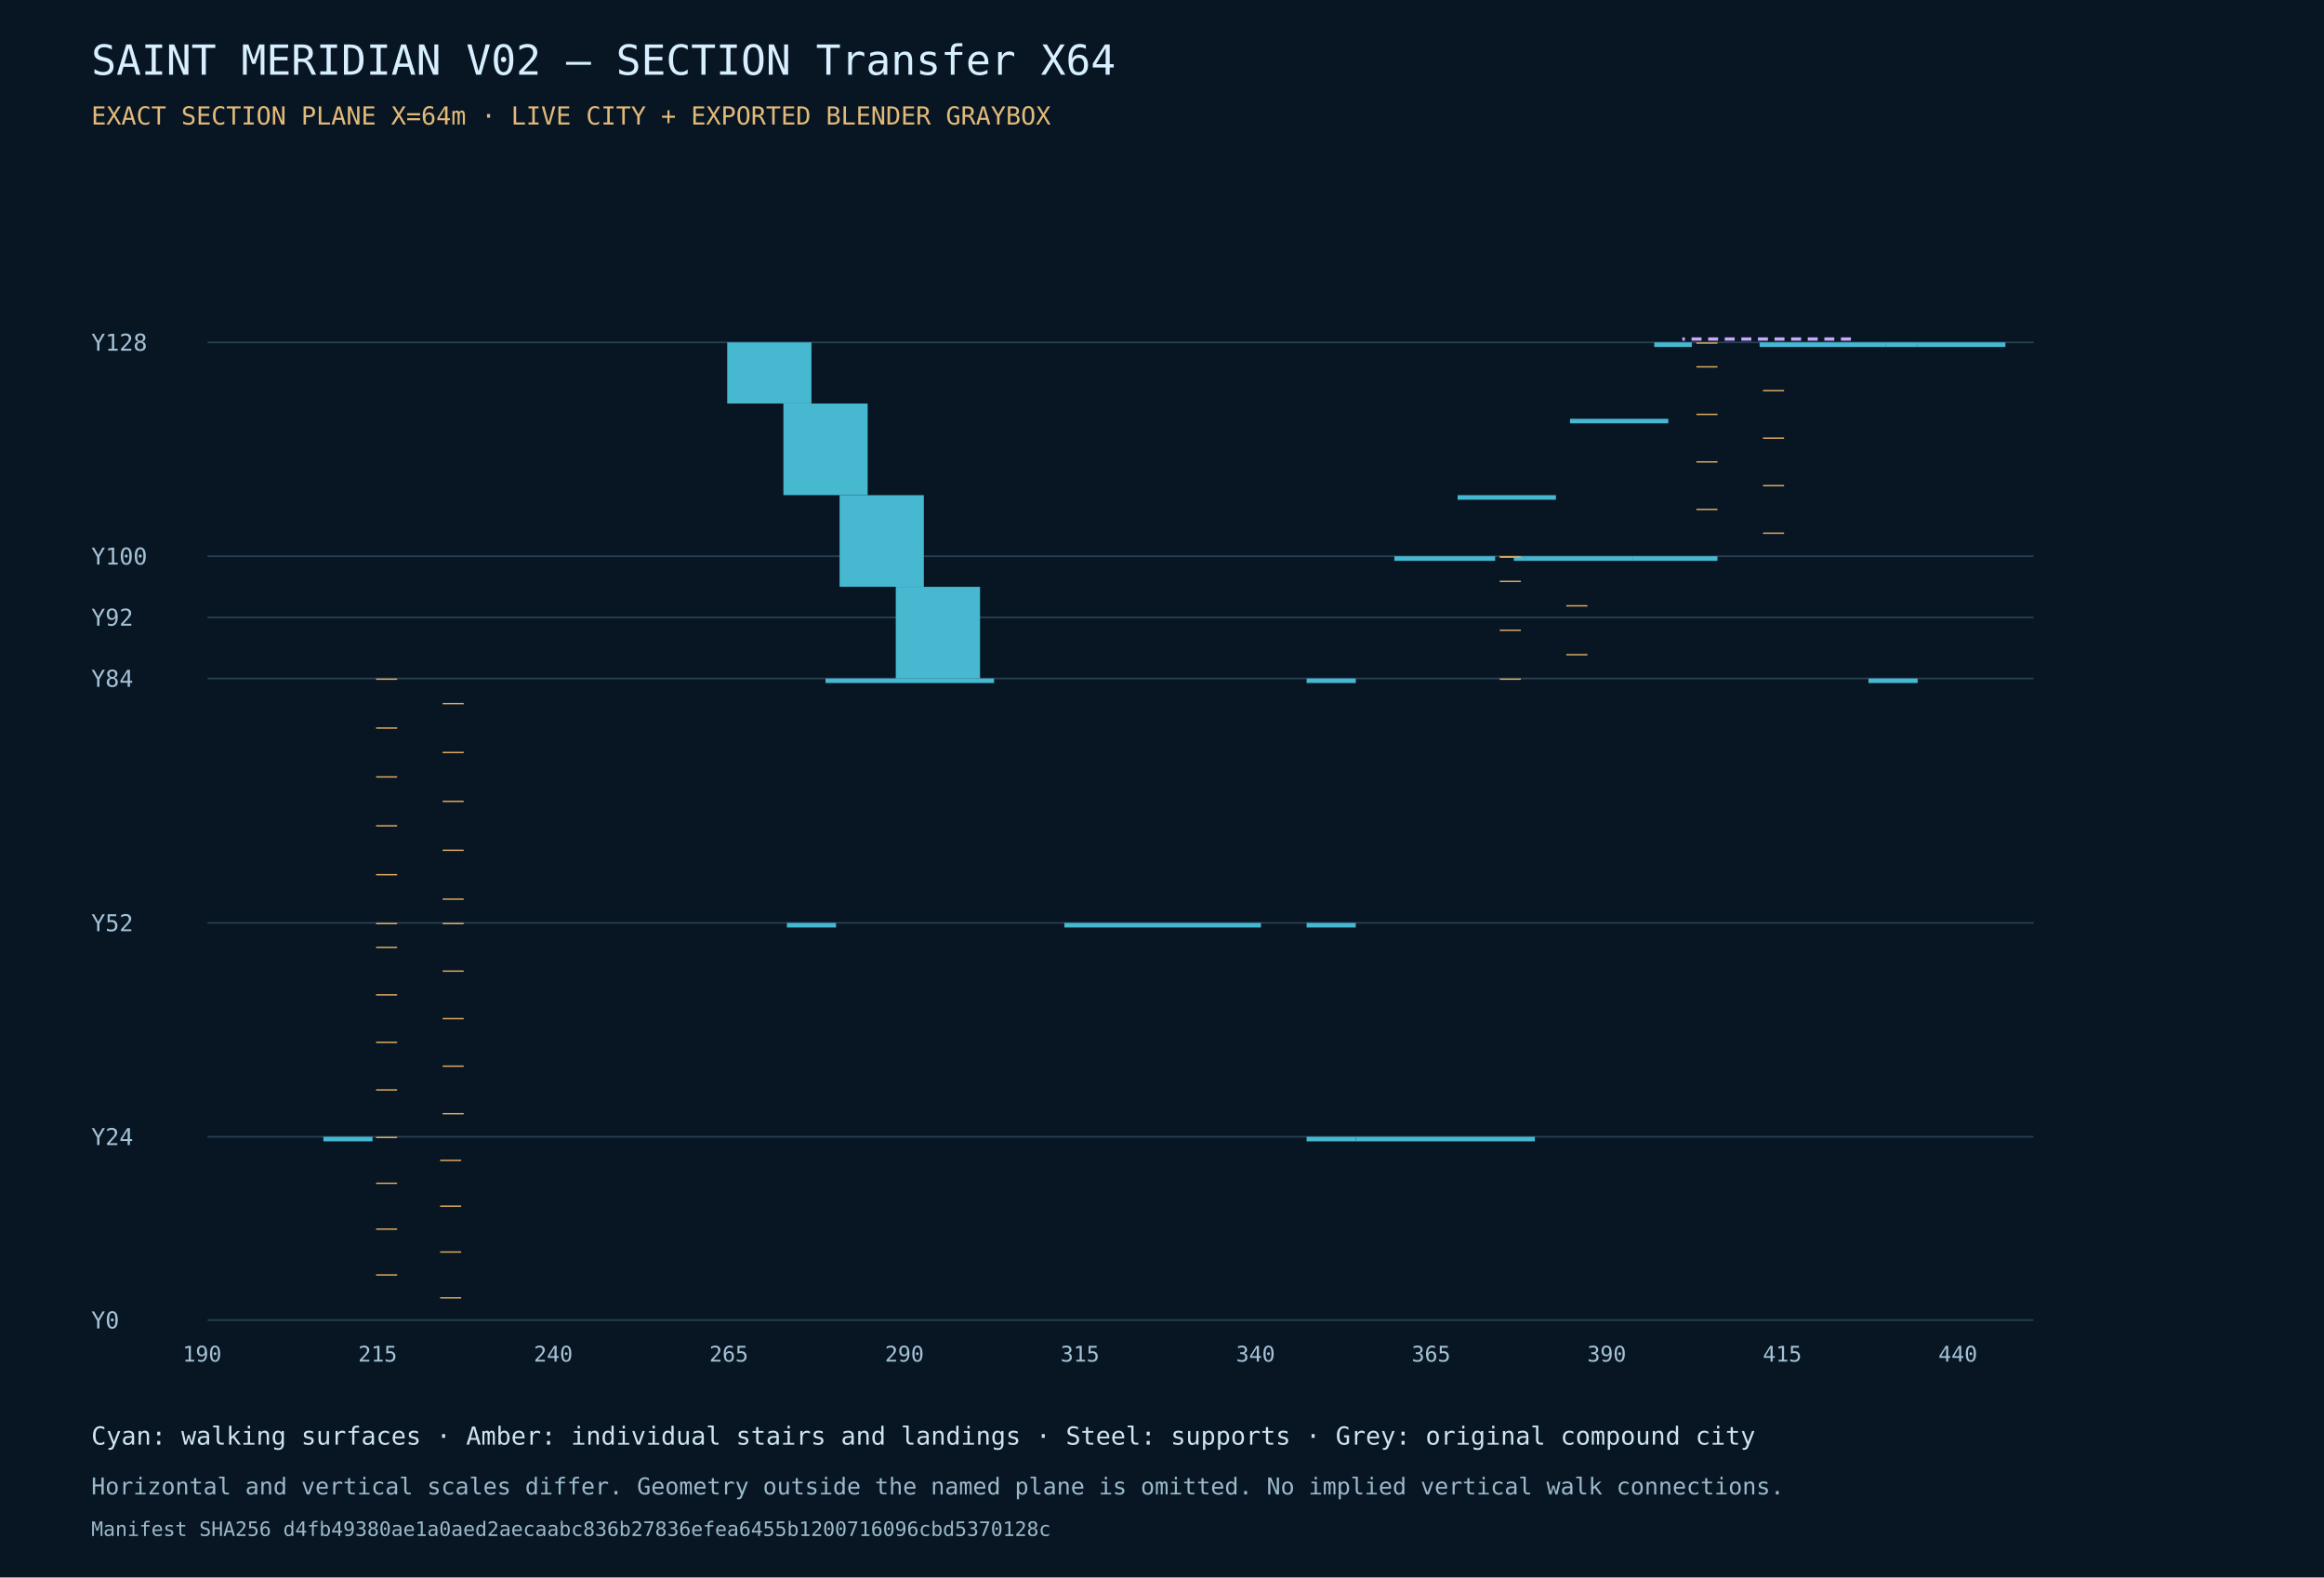
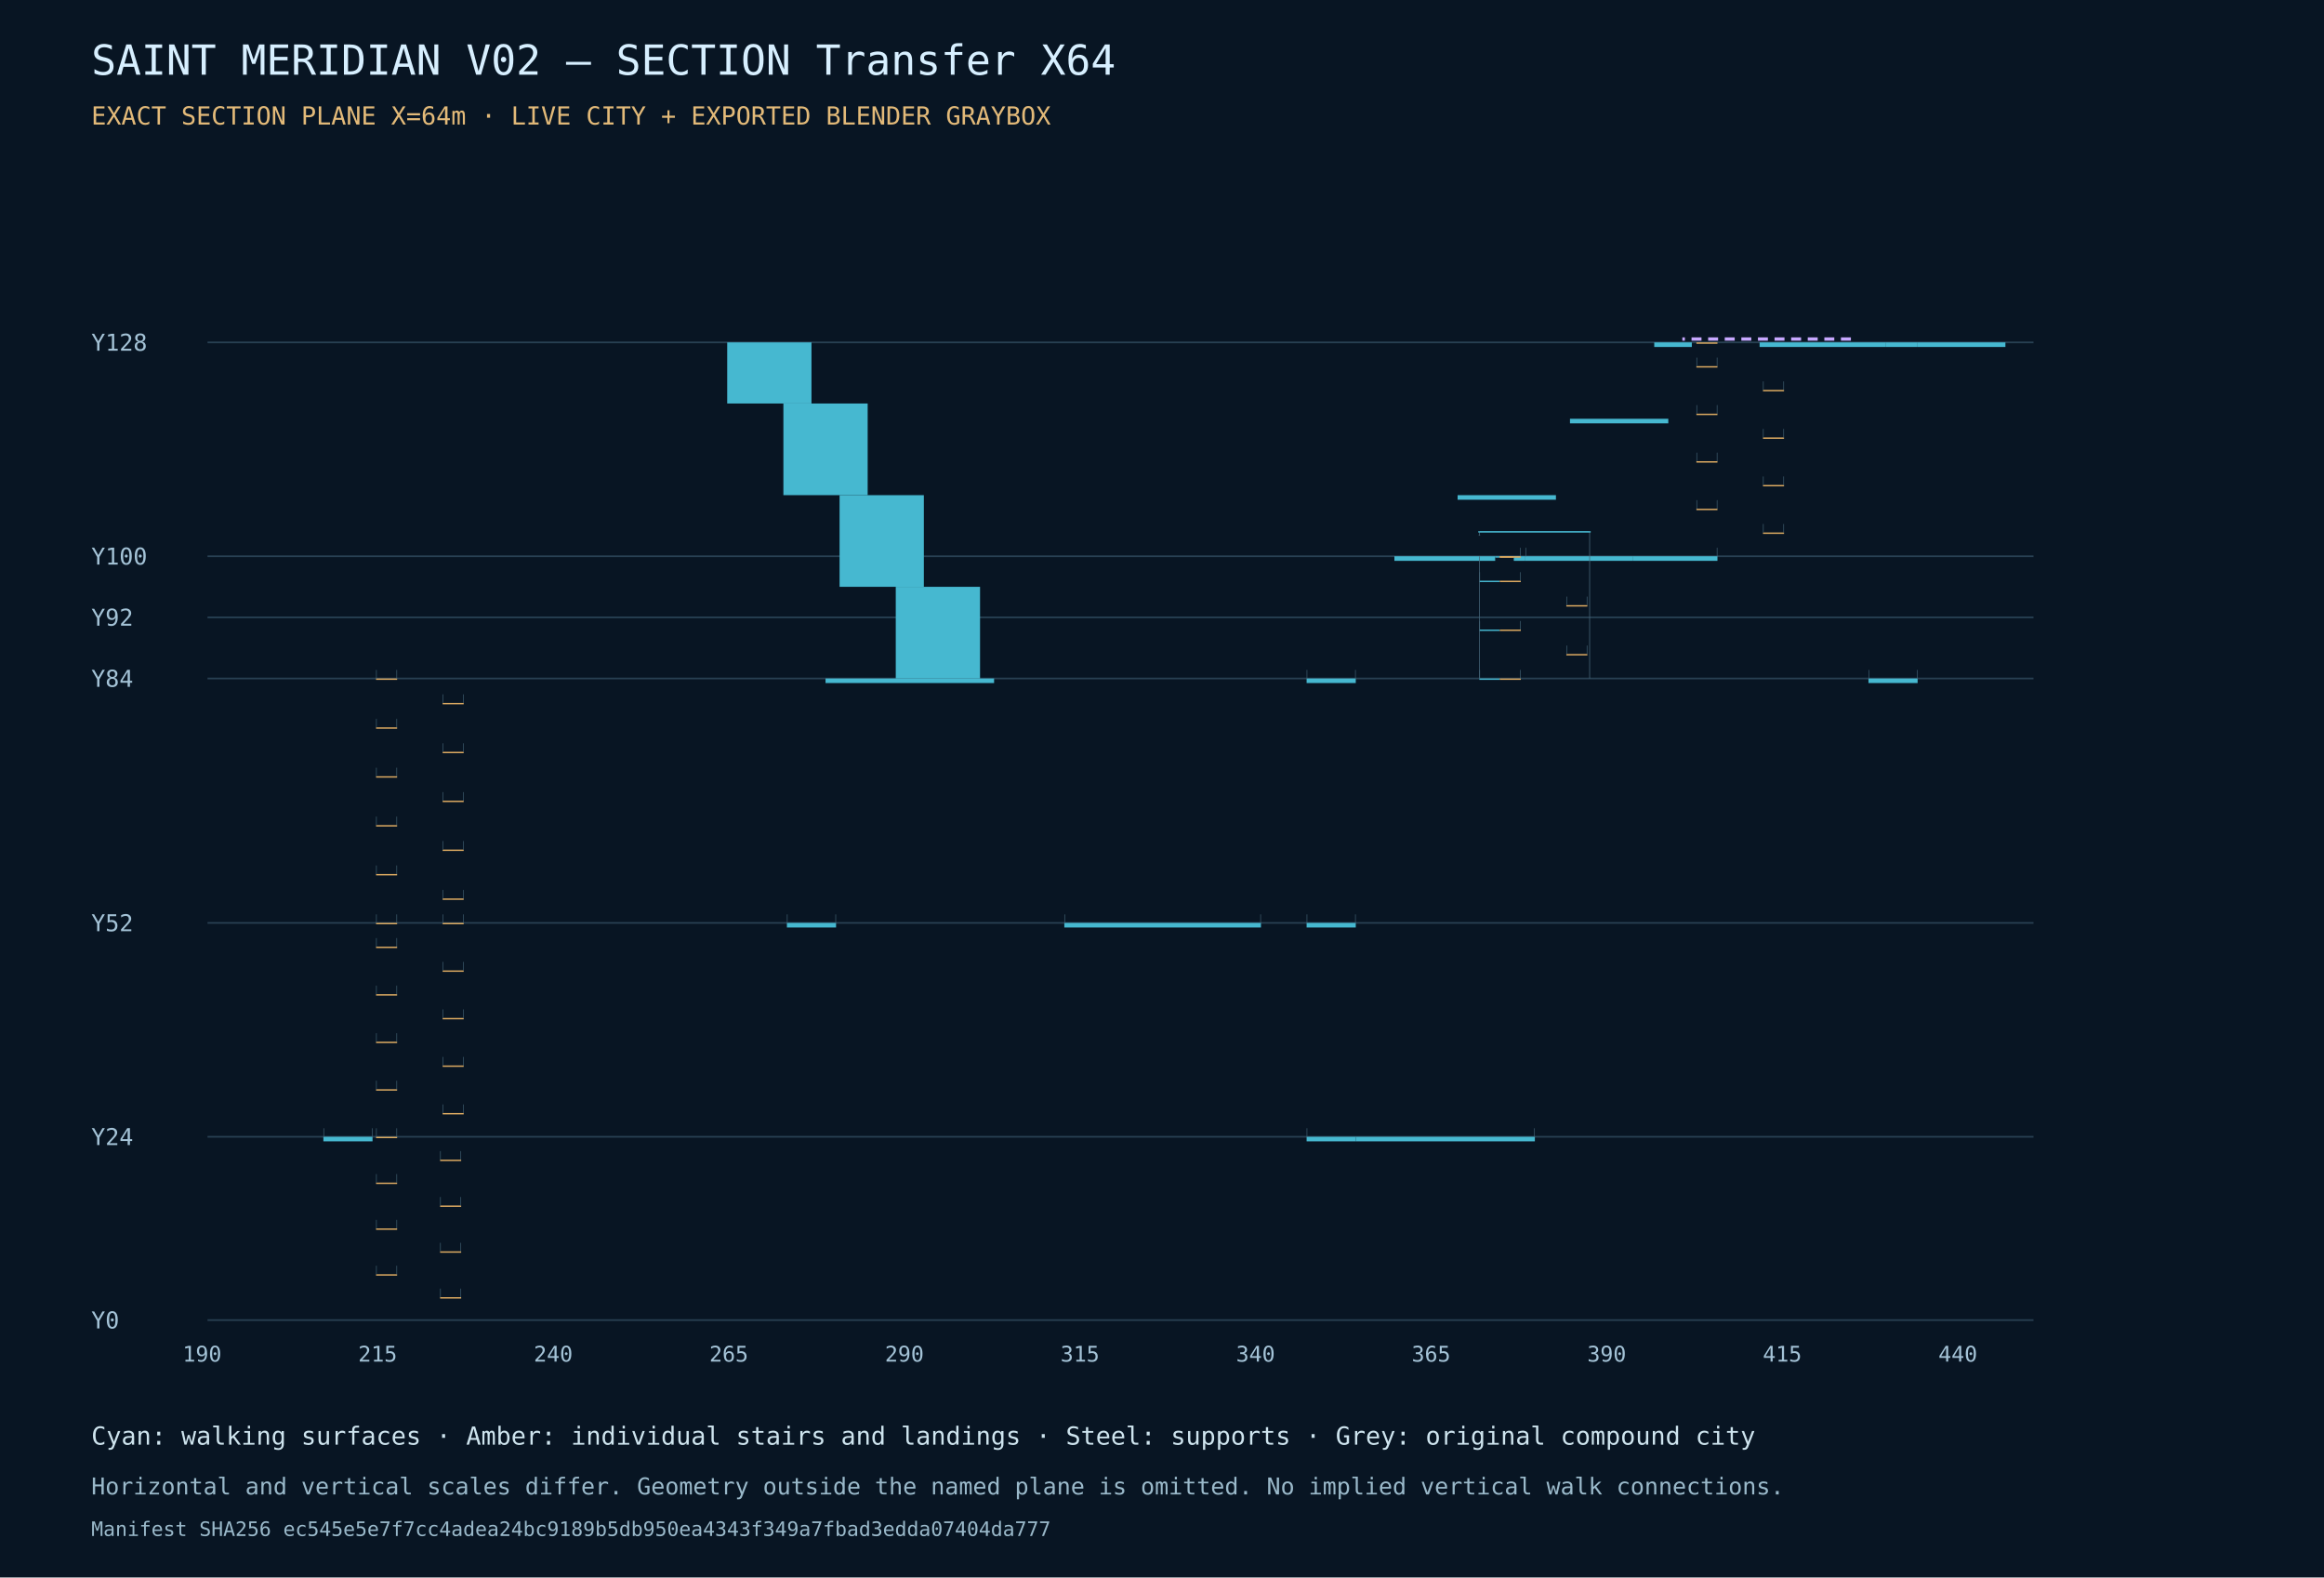
<svg xmlns="http://www.w3.org/2000/svg" width="1400" height="950" viewBox="0 0 1400 950">
  <defs>
    <clipPath id="section">
      <rect x="125" y="105" width="1100" height="690" />
    </clipPath>
  </defs>
  <rect width="1400" height="950" fill="#081523" />
  <text x="55" y="45" fill="#d7efff" font-family="monospace" font-size="25">SAINT MERIDIAN V02 — SECTION Transfer X64</text>
  <text x="55" y="75" fill="#e3ba79" font-family="monospace" font-size="15">EXACT SECTION PLANE X=64m · LIVE CITY + EXPORTED BLENDER GRAYBOX</text>
  <path d="M125 795.0H1225" stroke="#284053" stroke-width="1" />
  <text x="55" y="800.0" fill="#a4c3d7" font-family="monospace" font-size="14">Y0</text>
  <path d="M125 684.6H1225" stroke="#284053" stroke-width="1" />
  <text x="55" y="689.6" fill="#a4c3d7" font-family="monospace" font-size="14">Y24</text>
  <path d="M125 555.8H1225" stroke="#284053" stroke-width="1" />
  <text x="55" y="560.8" fill="#a4c3d7" font-family="monospace" font-size="14">Y52</text>
  <path d="M125 408.6H1225" stroke="#284053" stroke-width="1" />
  <text x="55" y="413.6" fill="#a4c3d7" font-family="monospace" font-size="14">Y84</text>
  <path d="M125 371.8H1225" stroke="#284053" stroke-width="1" />
  <text x="55" y="376.8" fill="#a4c3d7" font-family="monospace" font-size="14">Y92</text>
  <path d="M125 335H1225" stroke="#284053" stroke-width="1" />
  <text x="55" y="340" fill="#a4c3d7" font-family="monospace" font-size="14">Y100</text>
  <path d="M125 206.2H1225" stroke="#284053" stroke-width="1" />
  <text x="55" y="211.2" fill="#a4c3d7" font-family="monospace" font-size="14">Y128</text>
  <g clip-path="url(#section)">
    <rect x="3856.139" y="739.219" width="185.250" height="53.125" fill="#344757" opacity="0.5" />
    <rect x="3856.139" y="739.219" width="9.262" height="53.125" fill="#344757" opacity="0.5" />
    <rect x="3856.757" y="172.905" width="4.940" height="8.500" fill="#344757" opacity="0.5" />
    <rect x="4036.758" y="732.578" width="16.981" height="6.641" fill="#344757" opacity="0.5" />
    <rect x="3856.139" y="181.405" width="123.500" height="557.814" fill="#344757" opacity="0.5" />
    <rect x="3979.639" y="181.405" width="61.750" height="557.814" fill="#344757" opacity="0.5" />
    <rect x="4036.758" y="744.531" width="1.544" height="42.500" fill="#344757" opacity="0.5" />
    <rect x="-5461.202" y="741.728" width="219.520" height="50.735" fill="#344757" opacity="0.5" />
    <rect x="-5461.202" y="741.728" width="10.976" height="50.735" fill="#344757" opacity="0.5" />
    <rect x="-5460.470" y="200.893" width="5.854" height="8.118" fill="#344757" opacity="0.5" />
    <rect x="-5247.170" y="735.386" width="20.123" height="6.342" fill="#344757" opacity="0.5" />
    <rect x="-5461.202" y="209.011" width="146.347" height="532.717" fill="#344757" opacity="0.5" />
    <rect x="-5314.855" y="209.011" width="73.173" height="532.717" fill="#344757" opacity="0.5" />
    <rect x="-5247.170" y="746.802" width="1.829" height="40.588" fill="#344757" opacity="0.5" />
    <rect x="194.808" y="684.600" width="29.615" height="2.760" fill="#46b8d0" opacity="1" />
    <rect x="787.115" y="684.600" width="29.615" height="2.760" fill="#46b8d0" opacity="1" />
    <rect x="474.038" y="555.800" width="29.615" height="2.760" fill="#46b8d0" opacity="1" />
    <rect x="787.115" y="555.800" width="29.615" height="2.760" fill="#46b8d0" opacity="1" />
    <rect x="787.115" y="408.600" width="29.615" height="2.760" fill="#46b8d0" opacity="1" />
    <rect x="1125.577" y="408.600" width="29.615" height="2.760" fill="#46b8d0" opacity="1" />
    <rect x="816.731" y="684.600" width="107.885" height="2.760" fill="#46b8d0" opacity="1" />
    <rect x="641.154" y="555.800" width="118.462" height="2.760" fill="#46b8d0" opacity="1" />
    <rect x="840.000" y="335.000" width="60.712" height="2.760" fill="#46b8d0" opacity="1" />
    <rect x="918.904" y="335.000" width="64.942" height="2.760" fill="#46b8d0" opacity="1" />
    <rect x="1060.000" y="206.200" width="76.154" height="2.760" fill="#46b8d0" opacity="1" />
    <rect x="911.923" y="335.000" width="6.981" height="2.760" fill="#46b8d0" opacity="1" />
    <rect x="983.846" y="335.000" width="50.769" height="2.760" fill="#46b8d0" opacity="1" />
+     <rect x="891.192" y="408.600" width="12.269" height="0.828" fill="#46b8d0" opacity="1" />
+     <rect x="891.192" y="379.160" width="12.269" height="0.828" fill="#46b8d0" opacity="1" />
+     <rect x="891.192" y="349.720" width="12.269" height="0.828" fill="#46b8d0" opacity="1" />
+     <rect x="900.712" y="335.000" width="2.750" height="0.828" fill="#46b8d0" opacity="1" />
+     <rect x="890.981" y="335.000" width="0.423" height="73.600" fill="#466779" opacity="1" />
+     <rect x="890.981" y="320.740" width="0.423" height="1.840" fill="#466779" opacity="1" />
+     <rect x="890.727" y="322.212" width="0.931" height="0.368" fill="#466779" opacity="1" />
+     <rect x="957.404" y="320.740" width="0.423" height="87.860" fill="#466779" opacity="1" />
+     <rect x="890.558" y="319.820" width="67.692" height="0.920" fill="#46b8d0" opacity="1" />
+     <rect x="890.938" y="320.004" width="0.508" height="0.276" fill="#466779" opacity="1" />
+     <rect x="957.362" y="320.004" width="0.508" height="0.276" fill="#466779" opacity="1" />
    <rect x="1136.154" y="206.200" width="19.038" height="2.760" fill="#46b8d0" opacity="1" />
    <rect x="497.308" y="408.600" width="101.538" height="2.760" fill="#46b8d0" opacity="1" />
    <rect x="539.615" y="353.400" width="50.769" height="55.200" fill="#46b8d0" opacity="1" />
    <rect x="505.769" y="298.200" width="50.769" height="55.200" fill="#46b8d0" opacity="1" />
    <rect x="471.923" y="243.000" width="50.769" height="55.200" fill="#46b8d0" opacity="1" />
    <rect x="438.077" y="206.200" width="50.769" height="36.800" fill="#46b8d0" opacity="1" />
    <rect x="1155.192" y="206.200" width="52.885" height="2.760" fill="#46b8d0" opacity="1" />
    <rect x="996.538" y="206.200" width="22.635" height="2.760" fill="#46b8d0" opacity="1" />
    <rect x="945.769" y="252.200" width="59.231" height="2.760" fill="#46b8d0" opacity="1" />
    <rect x="878.077" y="298.200" width="59.231" height="2.760" fill="#46b8d0" opacity="1" />
    <rect x="226.538" y="795.000" width="12.692" height="0.828" fill="#dfac62" opacity="1" />
    <rect x="265.123" y="781.200" width="12.692" height="0.828" fill="#dfac62" opacity="1" />
    <rect x="226.538" y="767.400" width="12.692" height="0.828" fill="#dfac62" opacity="1" />
    <rect x="265.123" y="753.600" width="12.692" height="0.828" fill="#dfac62" opacity="1" />
    <rect x="226.538" y="739.800" width="12.692" height="0.828" fill="#dfac62" opacity="1" />
    <rect x="265.123" y="726.000" width="12.692" height="0.828" fill="#dfac62" opacity="1" />
    <rect x="226.538" y="712.200" width="12.692" height="0.828" fill="#dfac62" opacity="1" />
    <rect x="265.123" y="698.400" width="12.692" height="0.828" fill="#dfac62" opacity="1" />
    <rect x="226.538" y="684.600" width="12.692" height="0.828" fill="#dfac62" opacity="1" />
    <rect x="266.646" y="670.289" width="12.692" height="0.828" fill="#dfac62" opacity="1" />
    <rect x="226.538" y="655.978" width="12.692" height="0.828" fill="#dfac62" opacity="1" />
    <rect x="266.646" y="641.667" width="12.692" height="0.828" fill="#dfac62" opacity="1" />
    <rect x="226.538" y="627.356" width="12.692" height="0.828" fill="#dfac62" opacity="1" />
    <rect x="266.646" y="613.044" width="12.692" height="0.828" fill="#dfac62" opacity="1" />
    <rect x="226.538" y="598.733" width="12.692" height="0.828" fill="#dfac62" opacity="1" />
    <rect x="266.646" y="584.422" width="12.692" height="0.828" fill="#dfac62" opacity="1" />
    <rect x="226.538" y="570.111" width="12.692" height="0.828" fill="#dfac62" opacity="1" />
    <rect x="266.646" y="555.800" width="12.692" height="0.828" fill="#dfac62" opacity="1" />
    <rect x="226.538" y="555.800" width="12.692" height="0.828" fill="#dfac62" opacity="1" />
    <rect x="266.646" y="541.080" width="12.692" height="0.828" fill="#dfac62" opacity="1" />
    <rect x="226.538" y="526.360" width="12.692" height="0.828" fill="#dfac62" opacity="1" />
    <rect x="266.646" y="511.640" width="12.692" height="0.828" fill="#dfac62" opacity="1" />
    <rect x="226.538" y="496.920" width="12.692" height="0.828" fill="#dfac62" opacity="1" />
    <rect x="266.646" y="482.200" width="12.692" height="0.828" fill="#dfac62" opacity="1" />
    <rect x="226.538" y="467.480" width="12.692" height="0.828" fill="#dfac62" opacity="1" />
    <rect x="266.646" y="452.760" width="12.692" height="0.828" fill="#dfac62" opacity="1" />
    <rect x="226.538" y="438.040" width="12.692" height="0.828" fill="#dfac62" opacity="1" />
    <rect x="266.646" y="423.320" width="12.692" height="0.828" fill="#dfac62" opacity="1" />
    <rect x="226.538" y="408.600" width="12.692" height="0.828" fill="#dfac62" opacity="1" />
    <rect x="903.462" y="408.600" width="12.692" height="0.828" fill="#dfac62" opacity="1" />
    <rect x="943.569" y="393.880" width="12.692" height="0.828" fill="#dfac62" opacity="1" />
    <rect x="903.462" y="379.160" width="12.692" height="0.828" fill="#dfac62" opacity="1" />
    <rect x="943.569" y="364.440" width="12.692" height="0.828" fill="#dfac62" opacity="1" />
    <rect x="903.462" y="349.720" width="12.692" height="0.828" fill="#dfac62" opacity="1" />
    <rect x="903.462" y="335.000" width="12.692" height="0.828" fill="#dfac62" opacity="1" />
    <rect x="903.462" y="335.000" width="8.462" height="0.828" fill="#dfac62" opacity="1" />
    <rect x="1062.031" y="320.689" width="12.692" height="0.828" fill="#dfac62" opacity="1" />
    <rect x="1021.923" y="306.378" width="12.692" height="0.828" fill="#dfac62" opacity="1" />
    <rect x="1062.031" y="292.067" width="12.692" height="0.828" fill="#dfac62" opacity="1" />
    <rect x="1021.923" y="277.756" width="12.692" height="0.828" fill="#dfac62" opacity="1" />
    <rect x="1062.031" y="263.444" width="12.692" height="0.828" fill="#dfac62" opacity="1" />
    <rect x="1021.923" y="249.133" width="12.692" height="0.828" fill="#dfac62" opacity="1" />
    <rect x="1062.031" y="234.822" width="12.692" height="0.828" fill="#dfac62" opacity="1" />
    <rect x="1021.923" y="220.511" width="12.692" height="0.828" fill="#dfac62" opacity="1" />
    <rect x="1021.923" y="206.200" width="12.692" height="0.828" fill="#dfac62" opacity="1" />
+     <rect x="194.850" y="679.540" width="0.338" height="5.060" fill="#466779" opacity="1" />
+     <rect x="194.850" y="679.413" width="0.338" height="0.115" fill="#466779" opacity="1" />
+     <rect x="224.042" y="679.540" width="0.338" height="5.060" fill="#466779" opacity="1" />
+     <rect x="224.042" y="679.413" width="0.338" height="0.115" fill="#466779" opacity="1" />
+     <rect x="787.158" y="679.540" width="0.338" height="5.060" fill="#466779" opacity="1" />
+     <rect x="787.158" y="679.413" width="0.338" height="0.115" fill="#466779" opacity="1" />
+     <rect x="474.081" y="550.740" width="0.338" height="5.060" fill="#466779" opacity="1" />
+     <rect x="474.081" y="550.613" width="0.338" height="0.115" fill="#466779" opacity="1" />
+     <rect x="503.273" y="550.740" width="0.338" height="5.060" fill="#466779" opacity="1" />
+     <rect x="503.273" y="550.613" width="0.338" height="0.115" fill="#466779" opacity="1" />
+     <rect x="787.158" y="550.740" width="0.338" height="5.060" fill="#466779" opacity="1" />
+     <rect x="787.158" y="550.613" width="0.338" height="0.115" fill="#466779" opacity="1" />
+     <rect x="816.350" y="550.740" width="0.338" height="5.060" fill="#466779" opacity="1" />
+     <rect x="816.350" y="550.613" width="0.338" height="0.115" fill="#466779" opacity="1" />
+     <rect x="787.158" y="403.540" width="0.338" height="5.060" fill="#466779" opacity="1" />
+     <rect x="787.158" y="403.414" width="0.338" height="0.115" fill="#466779" opacity="1" />
+     <rect x="816.350" y="403.540" width="0.338" height="5.060" fill="#466779" opacity="1" />
+     <rect x="816.350" y="403.414" width="0.338" height="0.115" fill="#466779" opacity="1" />
+     <rect x="1125.619" y="403.540" width="0.338" height="5.060" fill="#466779" opacity="1" />
+     <rect x="1125.619" y="403.414" width="0.338" height="0.115" fill="#466779" opacity="1" />
+     <rect x="1154.812" y="403.540" width="0.338" height="5.060" fill="#466779" opacity="1" />
+     <rect x="1154.812" y="403.414" width="0.338" height="0.115" fill="#466779" opacity="1" />
+     <rect x="924.235" y="679.540" width="0.338" height="5.060" fill="#466779" opacity="1" />
+     <rect x="924.235" y="679.413" width="0.338" height="0.115" fill="#466779" opacity="1" />
+     <rect x="641.196" y="550.740" width="0.338" height="5.060" fill="#466779" opacity="1" />
+     <rect x="641.196" y="550.613" width="0.338" height="0.115" fill="#466779" opacity="1" />
+     <rect x="759.235" y="550.740" width="0.338" height="5.060" fill="#466779" opacity="1" />
+     <rect x="759.235" y="550.613" width="0.338" height="0.115" fill="#466779" opacity="1" />
+     <rect x="918.946" y="329.940" width="0.338" height="5.060" fill="#466779" opacity="1" />
+     <rect x="918.946" y="329.814" width="0.338" height="0.115" fill="#466779" opacity="1" />
+     <rect x="1034.235" y="329.940" width="0.338" height="5.060" fill="#466779" opacity="1" />
+     <rect x="1034.235" y="329.814" width="0.338" height="0.115" fill="#466779" opacity="1" />
+     <rect x="891.235" y="403.540" width="0.338" height="5.060" fill="#466779" opacity="1" />
+     <rect x="891.235" y="403.414" width="0.338" height="0.115" fill="#466779" opacity="1" />
+     <rect x="891.235" y="374.100" width="0.338" height="5.060" fill="#466779" opacity="1" />
+     <rect x="891.235" y="373.974" width="0.338" height="0.115" fill="#466779" opacity="1" />
+     <rect x="891.235" y="344.660" width="0.338" height="5.060" fill="#466779" opacity="1" />
+     <rect x="891.235" y="344.534" width="0.338" height="0.115" fill="#466779" opacity="1" />
+     <rect x="265.165" y="776.140" width="0.338" height="5.060" fill="#466779" opacity="1" />
+     <rect x="265.165" y="776.014" width="0.338" height="0.115" fill="#466779" opacity="1" />
+     <rect x="277.435" y="776.140" width="0.338" height="5.060" fill="#466779" opacity="1" />
+     <rect x="277.435" y="776.014" width="0.338" height="0.115" fill="#466779" opacity="1" />
+     <rect x="226.581" y="762.340" width="0.338" height="5.060" fill="#466779" opacity="1" />
+     <rect x="226.581" y="762.213" width="0.338" height="0.115" fill="#466779" opacity="1" />
+     <rect x="238.850" y="762.340" width="0.338" height="5.060" fill="#466779" opacity="1" />
+     <rect x="238.850" y="762.213" width="0.338" height="0.115" fill="#466779" opacity="1" />
+     <rect x="265.165" y="748.540" width="0.338" height="5.060" fill="#466779" opacity="1" />
+     <rect x="265.165" y="748.413" width="0.338" height="0.115" fill="#466779" opacity="1" />
+     <rect x="277.435" y="748.540" width="0.338" height="5.060" fill="#466779" opacity="1" />
+     <rect x="277.435" y="748.413" width="0.338" height="0.115" fill="#466779" opacity="1" />
+     <rect x="226.581" y="734.740" width="0.338" height="5.060" fill="#466779" opacity="1" />
+     <rect x="226.581" y="734.614" width="0.338" height="0.115" fill="#466779" opacity="1" />
+     <rect x="238.850" y="734.740" width="0.338" height="5.060" fill="#466779" opacity="1" />
+     <rect x="238.850" y="734.614" width="0.338" height="0.115" fill="#466779" opacity="1" />
+     <rect x="265.165" y="720.940" width="0.338" height="5.060" fill="#466779" opacity="1" />
+     <rect x="265.165" y="720.813" width="0.338" height="0.115" fill="#466779" opacity="1" />
+     <rect x="277.435" y="720.940" width="0.338" height="5.060" fill="#466779" opacity="1" />
+     <rect x="277.435" y="720.813" width="0.338" height="0.115" fill="#466779" opacity="1" />
+     <rect x="226.581" y="707.140" width="0.338" height="5.060" fill="#466779" opacity="1" />
+     <rect x="226.581" y="707.014" width="0.338" height="0.115" fill="#466779" opacity="1" />
+     <rect x="238.850" y="707.140" width="0.338" height="5.060" fill="#466779" opacity="1" />
+     <rect x="238.850" y="707.014" width="0.338" height="0.115" fill="#466779" opacity="1" />
+     <rect x="265.165" y="693.340" width="0.338" height="5.060" fill="#466779" opacity="1" />
+     <rect x="265.165" y="693.214" width="0.338" height="0.115" fill="#466779" opacity="1" />
+     <rect x="277.435" y="693.340" width="0.338" height="5.060" fill="#466779" opacity="1" />
+     <rect x="277.435" y="693.214" width="0.338" height="0.115" fill="#466779" opacity="1" />
+     <rect x="226.581" y="679.540" width="0.338" height="5.060" fill="#466779" opacity="1" />
+     <rect x="226.581" y="679.413" width="0.338" height="0.115" fill="#466779" opacity="1" />
+     <rect x="238.850" y="679.540" width="0.338" height="5.060" fill="#466779" opacity="1" />
+     <rect x="238.850" y="679.413" width="0.338" height="0.115" fill="#466779" opacity="1" />
+     <rect x="266.688" y="665.229" width="0.338" height="5.060" fill="#466779" opacity="1" />
+     <rect x="266.688" y="665.102" width="0.338" height="0.115" fill="#466779" opacity="1" />
+     <rect x="278.958" y="665.229" width="0.338" height="5.060" fill="#466779" opacity="1" />
+     <rect x="278.958" y="665.102" width="0.338" height="0.115" fill="#466779" opacity="1" />
+     <rect x="226.581" y="650.918" width="0.338" height="5.060" fill="#466779" opacity="1" />
+     <rect x="226.581" y="650.791" width="0.338" height="0.115" fill="#466779" opacity="1" />
+     <rect x="238.850" y="650.918" width="0.338" height="5.060" fill="#466779" opacity="1" />
+     <rect x="238.850" y="650.791" width="0.338" height="0.115" fill="#466779" opacity="1" />
+     <rect x="266.688" y="636.607" width="0.338" height="5.060" fill="#466779" opacity="1" />
+     <rect x="266.688" y="636.480" width="0.338" height="0.115" fill="#466779" opacity="1" />
+     <rect x="278.958" y="636.607" width="0.338" height="5.060" fill="#466779" opacity="1" />
+     <rect x="278.958" y="636.480" width="0.338" height="0.115" fill="#466779" opacity="1" />
+     <rect x="226.581" y="622.296" width="0.338" height="5.060" fill="#466779" opacity="1" />
+     <rect x="226.581" y="622.169" width="0.338" height="0.115" fill="#466779" opacity="1" />
+     <rect x="238.850" y="622.296" width="0.338" height="5.060" fill="#466779" opacity="1" />
+     <rect x="238.850" y="622.169" width="0.338" height="0.115" fill="#466779" opacity="1" />
+     <rect x="266.688" y="607.984" width="0.338" height="5.060" fill="#466779" opacity="1" />
+     <rect x="266.688" y="607.858" width="0.338" height="0.115" fill="#466779" opacity="1" />
+     <rect x="278.958" y="607.984" width="0.338" height="5.060" fill="#466779" opacity="1" />
+     <rect x="278.958" y="607.858" width="0.338" height="0.115" fill="#466779" opacity="1" />
+     <rect x="226.581" y="593.673" width="0.338" height="5.060" fill="#466779" opacity="1" />
+     <rect x="226.581" y="593.547" width="0.338" height="0.115" fill="#466779" opacity="1" />
+     <rect x="238.850" y="593.673" width="0.338" height="5.060" fill="#466779" opacity="1" />
+     <rect x="238.850" y="593.547" width="0.338" height="0.115" fill="#466779" opacity="1" />
+     <rect x="266.688" y="579.362" width="0.338" height="5.060" fill="#466779" opacity="1" />
+     <rect x="266.688" y="579.236" width="0.338" height="0.115" fill="#466779" opacity="1" />
+     <rect x="278.958" y="579.362" width="0.338" height="5.060" fill="#466779" opacity="1" />
+     <rect x="278.958" y="579.236" width="0.338" height="0.115" fill="#466779" opacity="1" />
+     <rect x="226.581" y="565.051" width="0.338" height="5.060" fill="#466779" opacity="1" />
+     <rect x="226.581" y="564.925" width="0.338" height="0.115" fill="#466779" opacity="1" />
+     <rect x="238.850" y="565.051" width="0.338" height="5.060" fill="#466779" opacity="1" />
+     <rect x="238.850" y="564.925" width="0.338" height="0.115" fill="#466779" opacity="1" />
+     <rect x="266.688" y="550.740" width="0.338" height="5.060" fill="#466779" opacity="1" />
+     <rect x="266.688" y="550.613" width="0.338" height="0.115" fill="#466779" opacity="1" />
+     <rect x="278.958" y="550.740" width="0.338" height="5.060" fill="#466779" opacity="1" />
+     <rect x="278.958" y="550.613" width="0.338" height="0.115" fill="#466779" opacity="1" />
+     <rect x="226.581" y="550.740" width="0.338" height="5.060" fill="#466779" opacity="1" />
+     <rect x="226.581" y="550.613" width="0.338" height="0.115" fill="#466779" opacity="1" />
+     <rect x="238.850" y="550.740" width="0.338" height="5.060" fill="#466779" opacity="1" />
+     <rect x="238.850" y="550.613" width="0.338" height="0.115" fill="#466779" opacity="1" />
+     <rect x="266.688" y="536.020" width="0.338" height="5.060" fill="#466779" opacity="1" />
+     <rect x="266.688" y="535.893" width="0.338" height="0.115" fill="#466779" opacity="1" />
+     <rect x="278.958" y="536.020" width="0.338" height="5.060" fill="#466779" opacity="1" />
+     <rect x="278.958" y="535.893" width="0.338" height="0.115" fill="#466779" opacity="1" />
+     <rect x="226.581" y="521.300" width="0.338" height="5.060" fill="#466779" opacity="1" />
+     <rect x="226.581" y="521.173" width="0.338" height="0.115" fill="#466779" opacity="1" />
+     <rect x="238.850" y="521.300" width="0.338" height="5.060" fill="#466779" opacity="1" />
+     <rect x="238.850" y="521.173" width="0.338" height="0.115" fill="#466779" opacity="1" />
+     <rect x="266.688" y="506.580" width="0.338" height="5.060" fill="#466779" opacity="1" />
+     <rect x="266.688" y="506.454" width="0.338" height="0.115" fill="#466779" opacity="1" />
+     <rect x="278.958" y="506.580" width="0.338" height="5.060" fill="#466779" opacity="1" />
+     <rect x="278.958" y="506.454" width="0.338" height="0.115" fill="#466779" opacity="1" />
+     <rect x="226.581" y="491.860" width="0.338" height="5.060" fill="#466779" opacity="1" />
+     <rect x="226.581" y="491.734" width="0.338" height="0.115" fill="#466779" opacity="1" />
+     <rect x="238.850" y="491.860" width="0.338" height="5.060" fill="#466779" opacity="1" />
+     <rect x="238.850" y="491.734" width="0.338" height="0.115" fill="#466779" opacity="1" />
+     <rect x="266.688" y="477.140" width="0.338" height="5.060" fill="#466779" opacity="1" />
+     <rect x="266.688" y="477.014" width="0.338" height="0.115" fill="#466779" opacity="1" />
+     <rect x="278.958" y="477.140" width="0.338" height="5.060" fill="#466779" opacity="1" />
+     <rect x="278.958" y="477.014" width="0.338" height="0.115" fill="#466779" opacity="1" />
+     <rect x="226.581" y="462.420" width="0.338" height="5.060" fill="#466779" opacity="1" />
+     <rect x="226.581" y="462.294" width="0.338" height="0.115" fill="#466779" opacity="1" />
+     <rect x="238.850" y="462.420" width="0.338" height="5.060" fill="#466779" opacity="1" />
+     <rect x="238.850" y="462.294" width="0.338" height="0.115" fill="#466779" opacity="1" />
+     <rect x="266.688" y="447.700" width="0.338" height="5.060" fill="#466779" opacity="1" />
+     <rect x="266.688" y="447.574" width="0.338" height="0.115" fill="#466779" opacity="1" />
+     <rect x="278.958" y="447.700" width="0.338" height="5.060" fill="#466779" opacity="1" />
+     <rect x="278.958" y="447.574" width="0.338" height="0.115" fill="#466779" opacity="1" />
+     <rect x="226.581" y="432.980" width="0.338" height="5.060" fill="#466779" opacity="1" />
+     <rect x="226.581" y="432.853" width="0.338" height="0.115" fill="#466779" opacity="1" />
+     <rect x="238.850" y="432.980" width="0.338" height="5.060" fill="#466779" opacity="1" />
+     <rect x="238.850" y="432.853" width="0.338" height="0.115" fill="#466779" opacity="1" />
+     <rect x="266.688" y="418.260" width="0.338" height="5.060" fill="#466779" opacity="1" />
+     <rect x="266.688" y="418.134" width="0.338" height="0.115" fill="#466779" opacity="1" />
+     <rect x="278.958" y="418.260" width="0.338" height="5.060" fill="#466779" opacity="1" />
+     <rect x="278.958" y="418.134" width="0.338" height="0.115" fill="#466779" opacity="1" />
+     <rect x="226.581" y="403.540" width="0.338" height="5.060" fill="#466779" opacity="1" />
+     <rect x="226.581" y="403.414" width="0.338" height="0.115" fill="#466779" opacity="1" />
+     <rect x="238.850" y="403.540" width="0.338" height="5.060" fill="#466779" opacity="1" />
+     <rect x="238.850" y="403.414" width="0.338" height="0.115" fill="#466779" opacity="1" />
+     <rect x="915.773" y="403.540" width="0.338" height="5.060" fill="#466779" opacity="1" />
+     <rect x="915.773" y="403.414" width="0.338" height="0.115" fill="#466779" opacity="1" />
+     <rect x="943.612" y="388.820" width="0.338" height="5.060" fill="#466779" opacity="1" />
+     <rect x="943.612" y="388.694" width="0.338" height="0.115" fill="#466779" opacity="1" />
+     <rect x="955.881" y="388.820" width="0.338" height="5.060" fill="#466779" opacity="1" />
+     <rect x="955.881" y="388.694" width="0.338" height="0.115" fill="#466779" opacity="1" />
+     <rect x="915.773" y="374.100" width="0.338" height="5.060" fill="#466779" opacity="1" />
+     <rect x="915.773" y="373.974" width="0.338" height="0.115" fill="#466779" opacity="1" />
+     <rect x="943.612" y="359.380" width="0.338" height="5.060" fill="#466779" opacity="1" />
+     <rect x="943.612" y="359.254" width="0.338" height="0.115" fill="#466779" opacity="1" />
+     <rect x="955.881" y="359.380" width="0.338" height="5.060" fill="#466779" opacity="1" />
+     <rect x="955.881" y="359.254" width="0.338" height="0.115" fill="#466779" opacity="1" />
+     <rect x="915.773" y="344.660" width="0.338" height="5.060" fill="#466779" opacity="1" />
+     <rect x="915.773" y="344.534" width="0.338" height="0.115" fill="#466779" opacity="1" />
+     <rect x="915.773" y="329.940" width="0.338" height="5.060" fill="#466779" opacity="1" />
+     <rect x="915.773" y="329.814" width="0.338" height="0.115" fill="#466779" opacity="1" />
+     <rect x="1062.073" y="315.629" width="0.338" height="5.060" fill="#466779" opacity="1" />
+     <rect x="1062.073" y="315.502" width="0.338" height="0.115" fill="#466779" opacity="1" />
+     <rect x="1074.342" y="315.629" width="0.338" height="5.060" fill="#466779" opacity="1" />
+     <rect x="1074.342" y="315.502" width="0.338" height="0.115" fill="#466779" opacity="1" />
+     <rect x="1021.965" y="301.318" width="0.338" height="5.060" fill="#466779" opacity="1" />
+     <rect x="1021.965" y="301.191" width="0.338" height="0.115" fill="#466779" opacity="1" />
+     <rect x="1034.235" y="301.318" width="0.338" height="5.060" fill="#466779" opacity="1" />
+     <rect x="1034.235" y="301.191" width="0.338" height="0.115" fill="#466779" opacity="1" />
+     <rect x="1062.073" y="287.007" width="0.338" height="5.060" fill="#466779" opacity="1" />
+     <rect x="1062.073" y="286.880" width="0.338" height="0.115" fill="#466779" opacity="1" />
+     <rect x="1074.342" y="287.007" width="0.338" height="5.060" fill="#466779" opacity="1" />
+     <rect x="1074.342" y="286.880" width="0.338" height="0.115" fill="#466779" opacity="1" />
+     <rect x="1021.965" y="272.696" width="0.338" height="5.060" fill="#466779" opacity="1" />
+     <rect x="1021.965" y="272.569" width="0.338" height="0.115" fill="#466779" opacity="1" />
+     <rect x="1034.235" y="272.696" width="0.338" height="5.060" fill="#466779" opacity="1" />
+     <rect x="1034.235" y="272.569" width="0.338" height="0.115" fill="#466779" opacity="1" />
+     <rect x="1062.073" y="258.384" width="0.338" height="5.060" fill="#466779" opacity="1" />
+     <rect x="1062.073" y="258.258" width="0.338" height="0.115" fill="#466779" opacity="1" />
+     <rect x="1074.342" y="258.384" width="0.338" height="5.060" fill="#466779" opacity="1" />
+     <rect x="1074.342" y="258.258" width="0.338" height="0.115" fill="#466779" opacity="1" />
+     <rect x="1021.965" y="244.073" width="0.338" height="5.060" fill="#466779" opacity="1" />
+     <rect x="1021.965" y="243.947" width="0.338" height="0.115" fill="#466779" opacity="1" />
+     <rect x="1034.235" y="244.073" width="0.338" height="5.060" fill="#466779" opacity="1" />
+     <rect x="1034.235" y="243.947" width="0.338" height="0.115" fill="#466779" opacity="1" />
+     <rect x="1062.073" y="229.762" width="0.338" height="5.060" fill="#466779" opacity="1" />
+     <rect x="1062.073" y="229.636" width="0.338" height="0.115" fill="#466779" opacity="1" />
+     <rect x="1074.342" y="229.762" width="0.338" height="5.060" fill="#466779" opacity="1" />
+     <rect x="1074.342" y="229.636" width="0.338" height="0.115" fill="#466779" opacity="1" />
+     <rect x="1021.965" y="215.451" width="0.338" height="5.060" fill="#466779" opacity="1" />
+     <rect x="1021.965" y="215.325" width="0.338" height="0.115" fill="#466779" opacity="1" />
+     <rect x="1034.235" y="215.451" width="0.338" height="5.060" fill="#466779" opacity="1" />
+     <rect x="1034.235" y="215.325" width="0.338" height="0.115" fill="#466779" opacity="1" />
    <path d="M1115.0 204.176L1013.462 204.176" fill="none" stroke="#c7a8ff" stroke-width="2" stroke-dasharray="6 4" />
  </g>
  <text x="110.0" y="820.0" fill="#a4c3d7" font-family="monospace" font-size="13">190</text>
  <text x="215.769" y="820.0" fill="#a4c3d7" font-family="monospace" font-size="13">215</text>
  <text x="321.538" y="820.0" fill="#a4c3d7" font-family="monospace" font-size="13">240</text>
  <text x="427.308" y="820.0" fill="#a4c3d7" font-family="monospace" font-size="13">265</text>
  <text x="533.077" y="820.0" fill="#a4c3d7" font-family="monospace" font-size="13">290</text>
  <text x="638.846" y="820.0" fill="#a4c3d7" font-family="monospace" font-size="13">315</text>
  <text x="744.615" y="820.0" fill="#a4c3d7" font-family="monospace" font-size="13">340</text>
  <text x="850.385" y="820.0" fill="#a4c3d7" font-family="monospace" font-size="13">365</text>
  <text x="956.154" y="820.0" fill="#a4c3d7" font-family="monospace" font-size="13">390</text>
  <text x="1061.923" y="820.0" fill="#a4c3d7" font-family="monospace" font-size="13">415</text>
  <text x="1167.692" y="820.0" fill="#a4c3d7" font-family="monospace" font-size="13">440</text>
  <text x="55" y="870" fill="#cee4ee" font-family="monospace" font-size="15">Cyan: walking surfaces · Amber: individual stairs and landings · Steel: supports · Grey: original compound city</text>
  <text x="55" y="900" fill="#9ab9ca" font-family="monospace" font-size="14">Horizontal and vertical scales differ. Geometry outside the named plane is omitted. No implied vertical walk connections.</text>
-   <text x="55" y="925" fill="#9ab9ca" font-family="monospace" font-size="12">Manifest SHA256 d4fb49380ae1a0aed2aecaabc836b27836efea6455b1200716096cbd5370128c</text>
+   <text x="55" y="925" fill="#9ab9ca" font-family="monospace" font-size="12">Manifest SHA256 ec545e5e7f7cc4adea24bc9189b5db950ea4343f349a7fbad3edda07404da777</text>
</svg>
